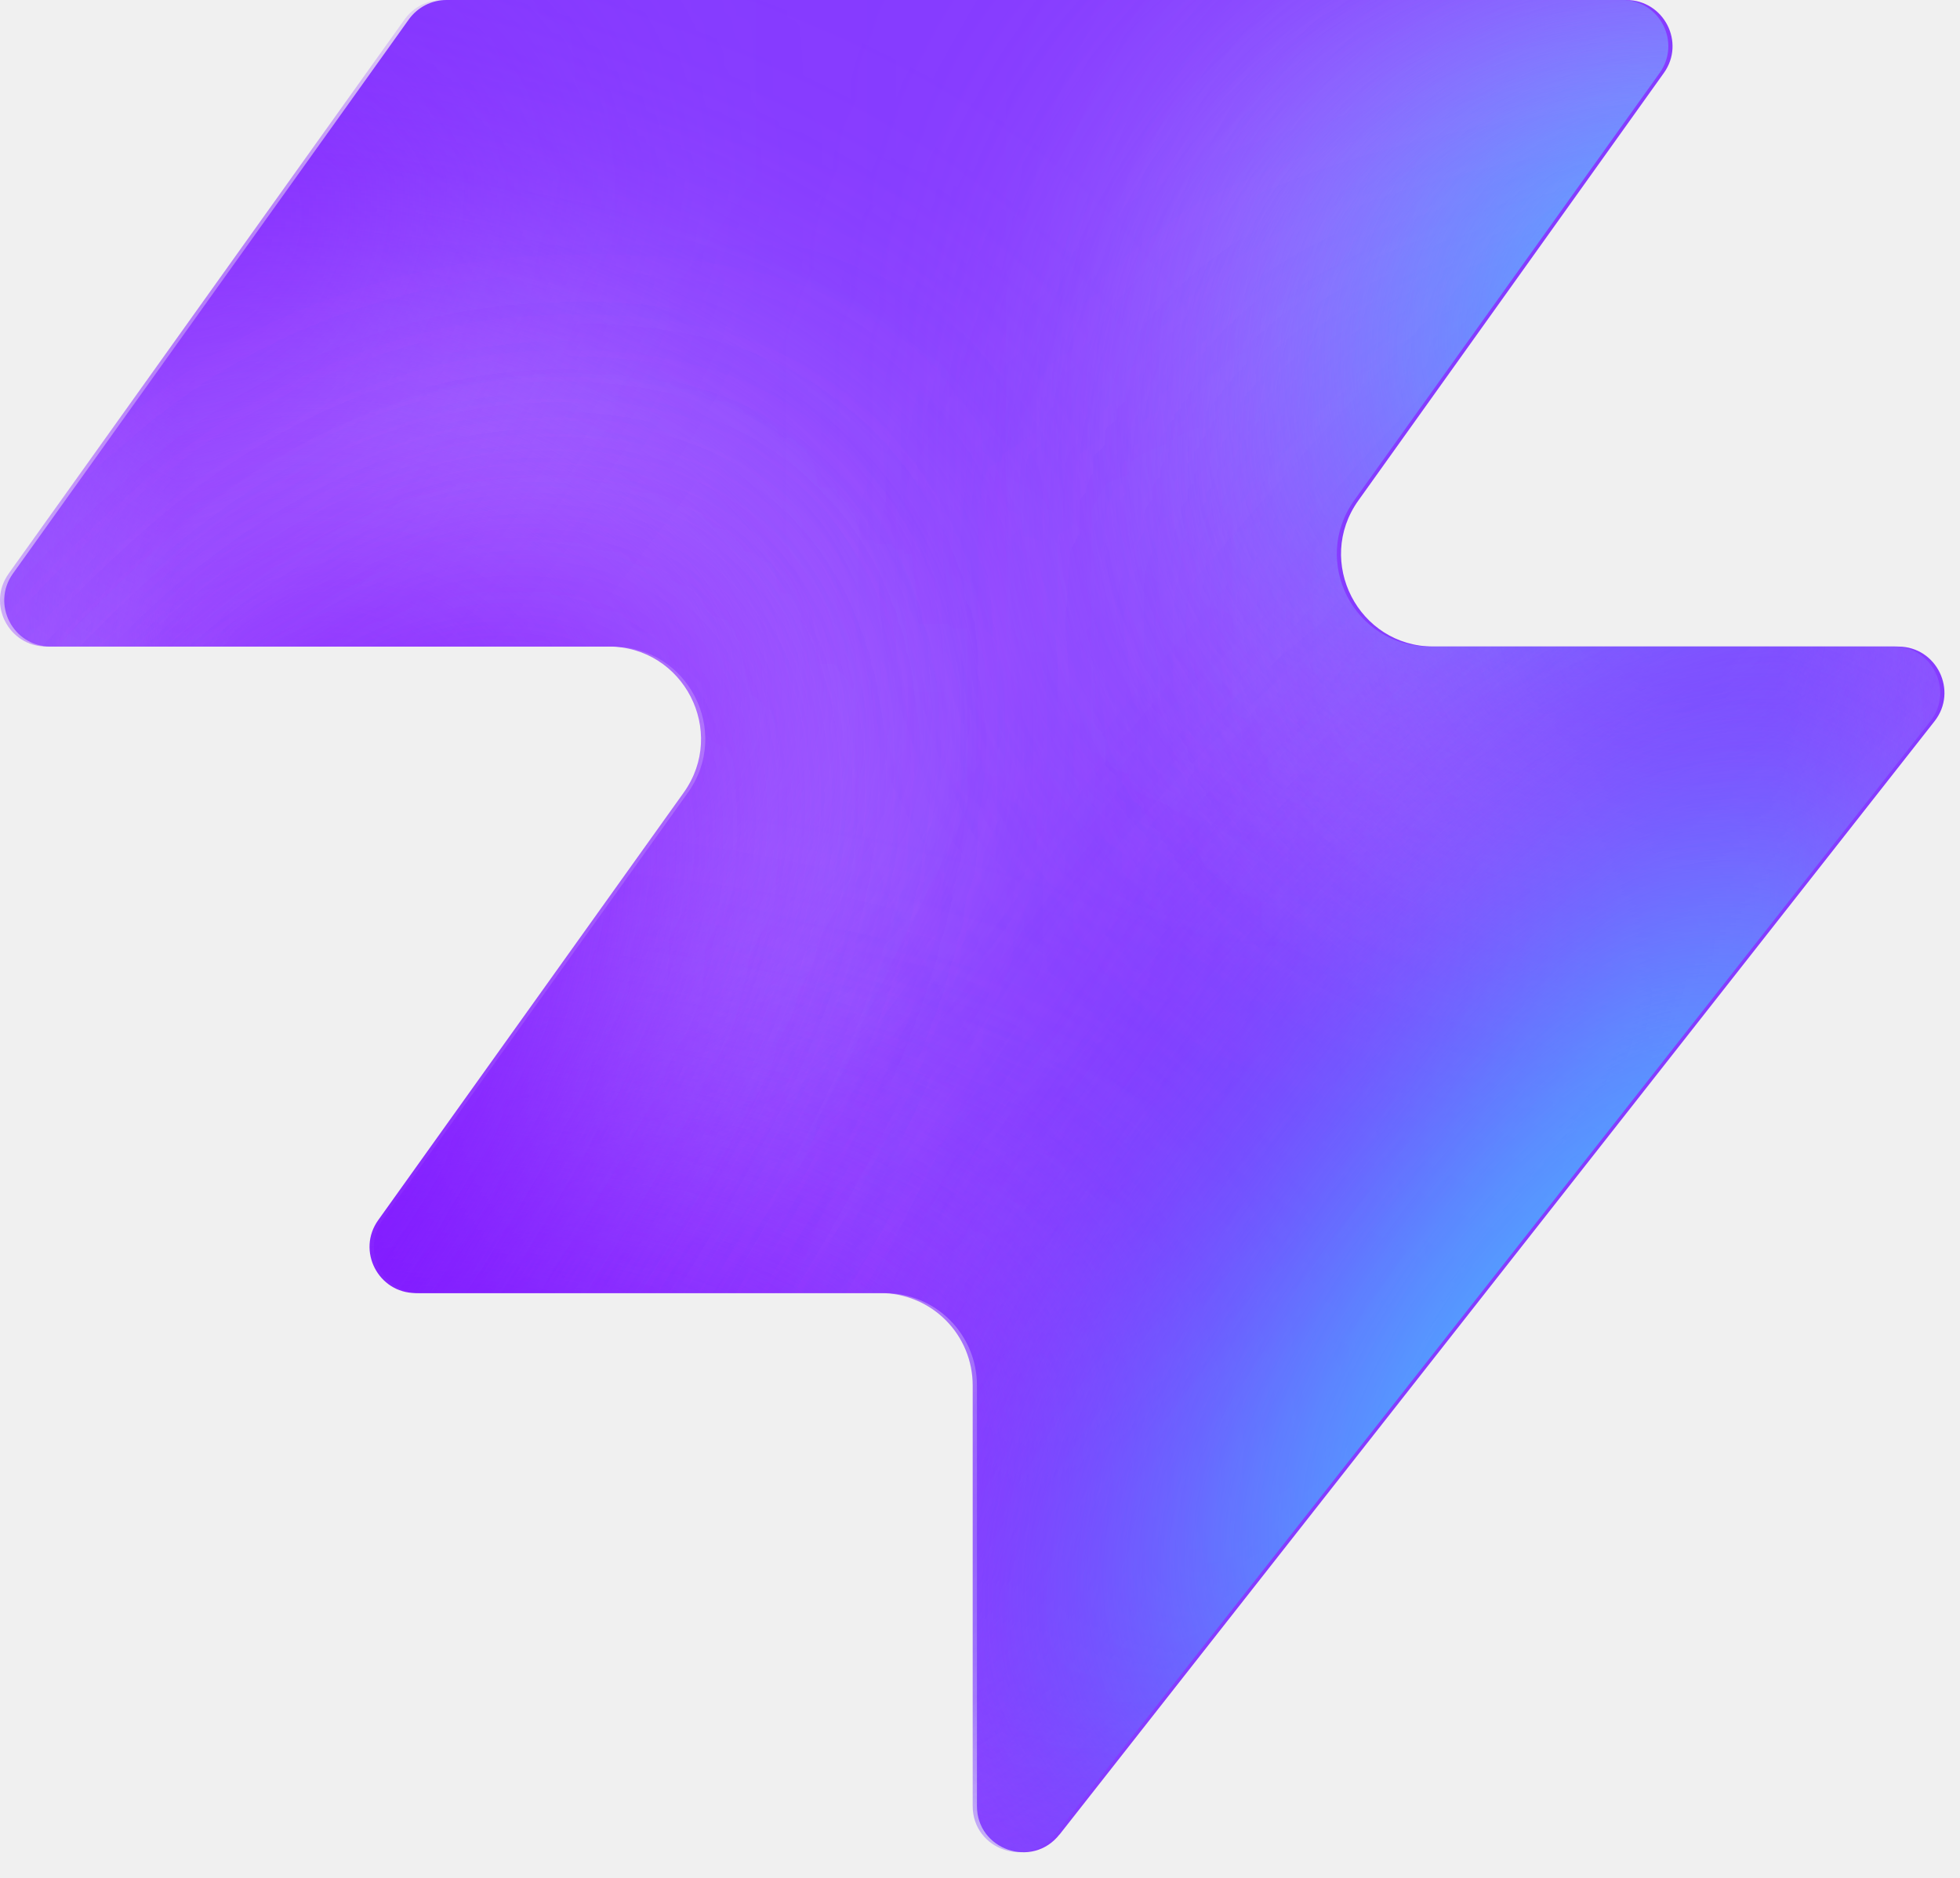
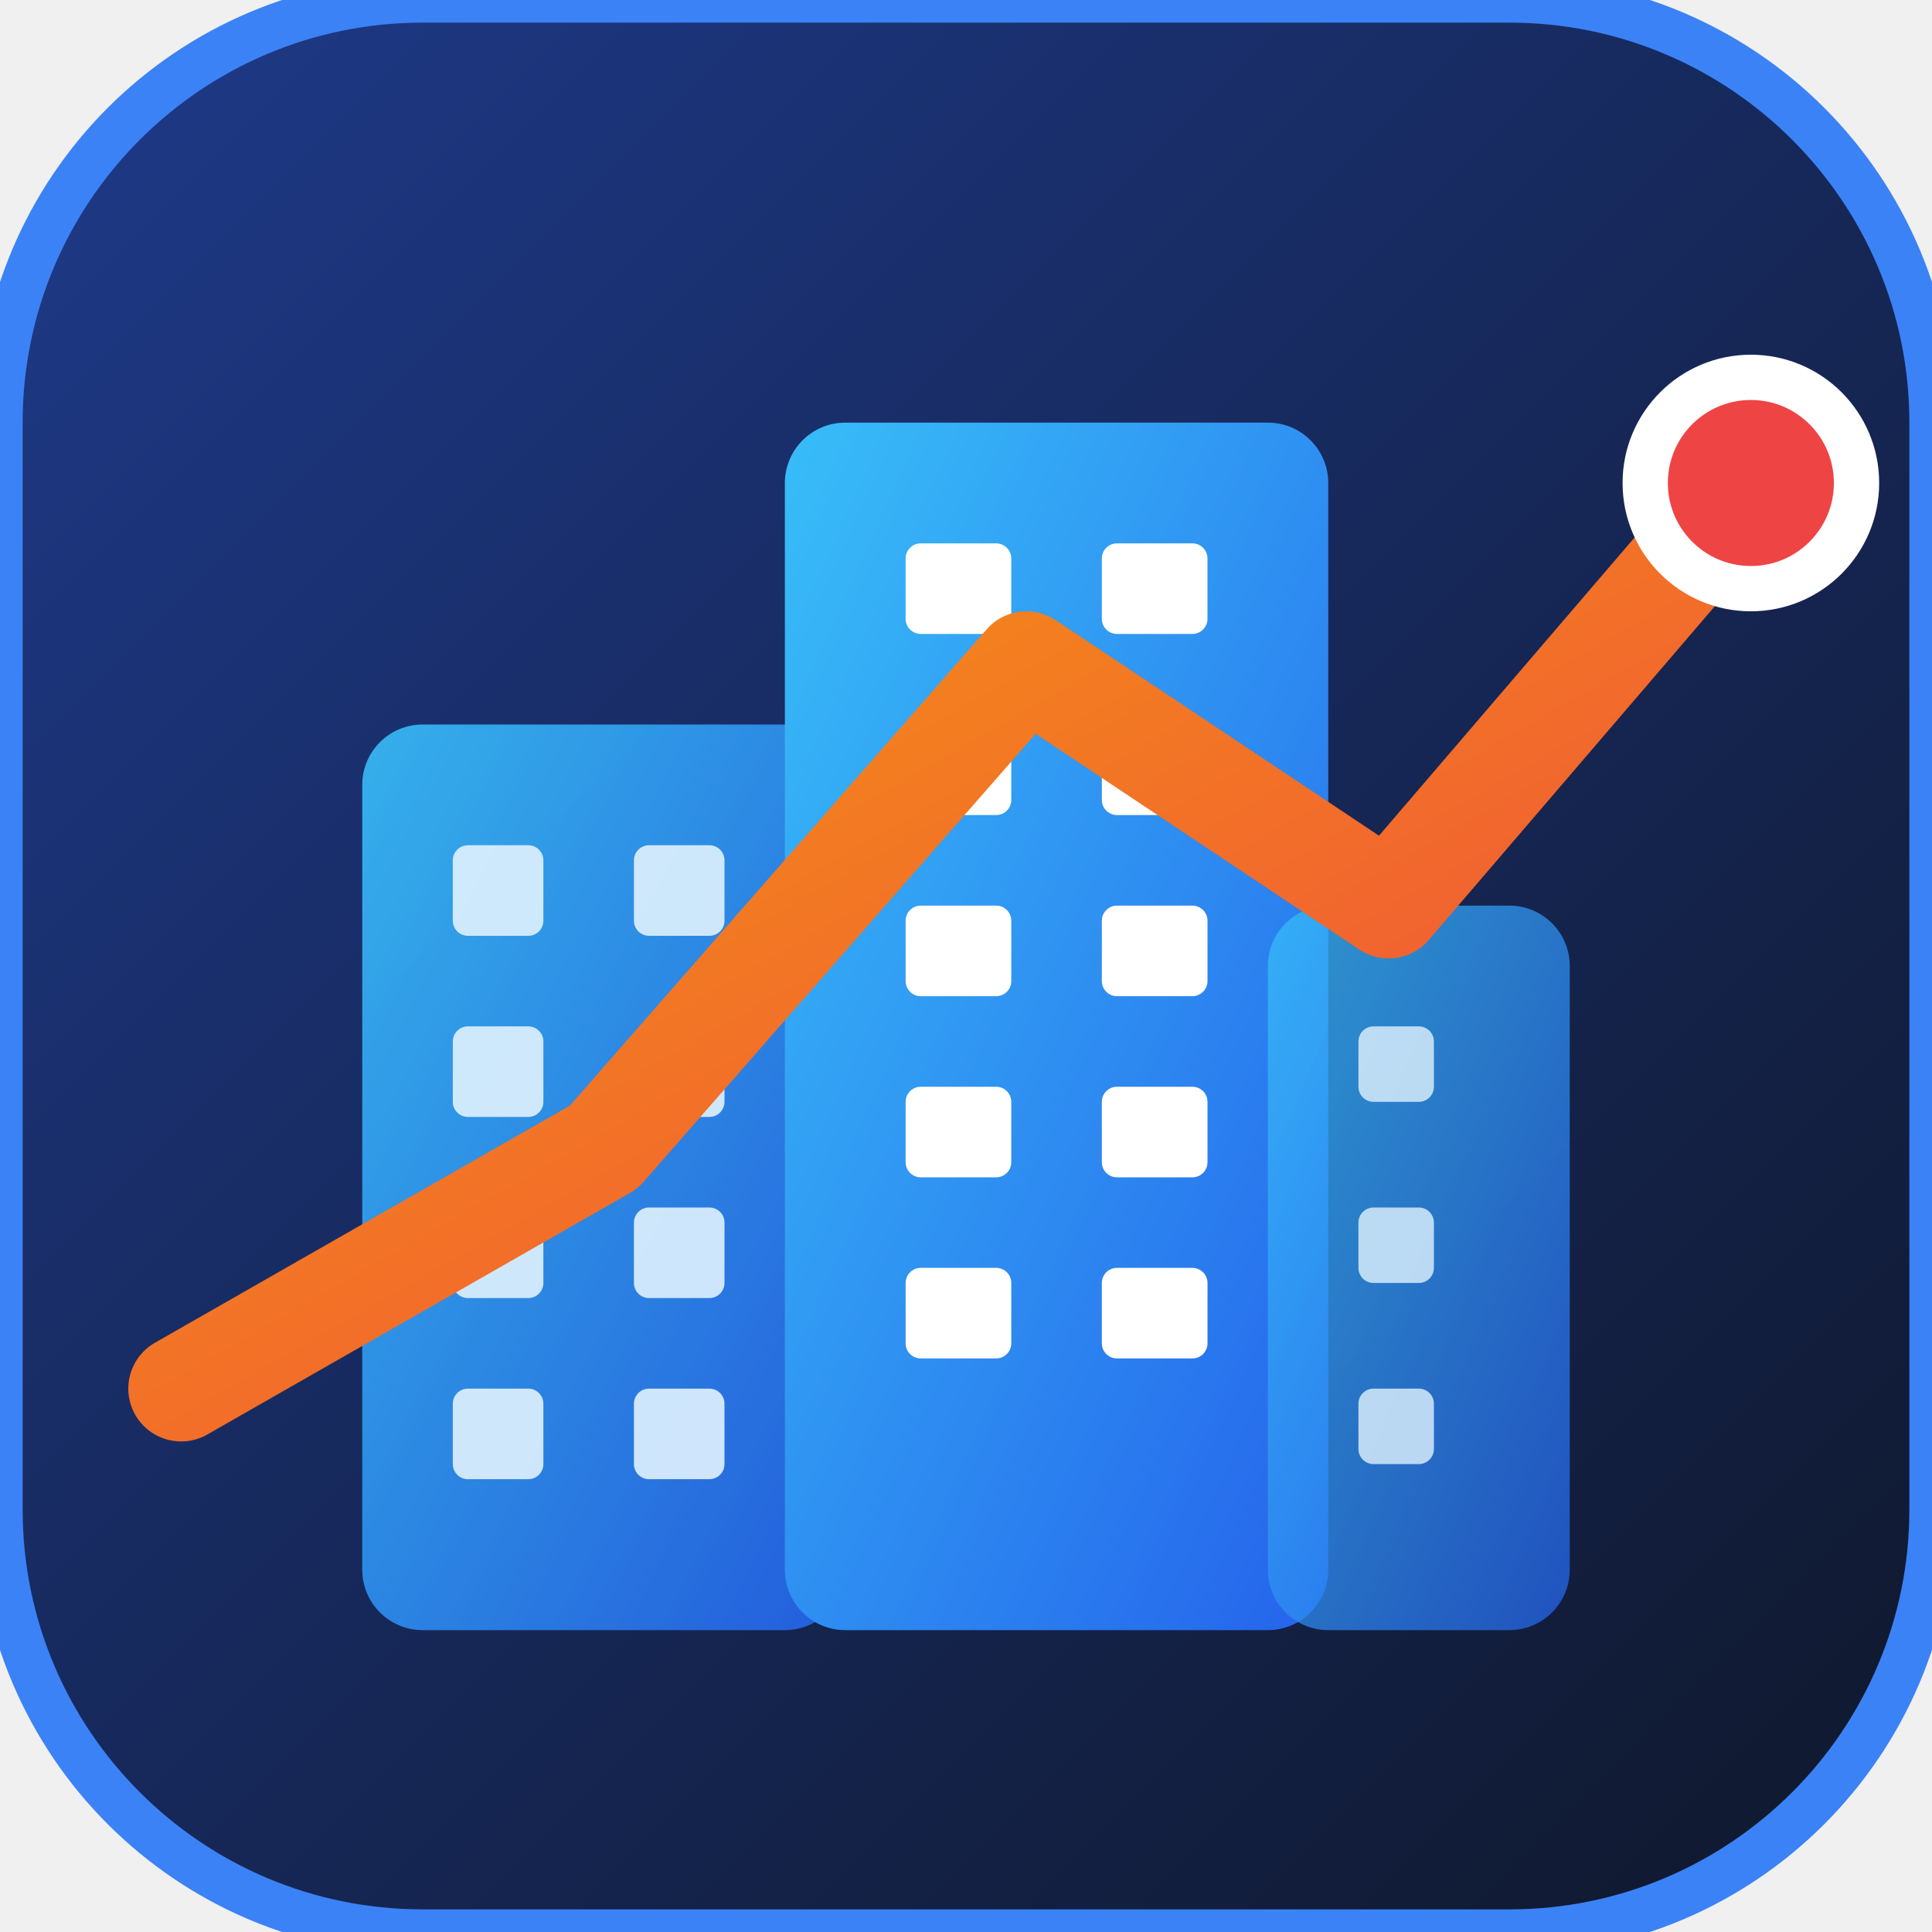
- <svg xmlns="http://www.w3.org/2000/svg" width="48" height="46" fill="none" viewBox="0 0 48 46">
-   <path fill="#863bff" d="M25.946 44.938c-.664.845-2.021.375-2.021-.698V33.937a2.26 2.26 0 0 0-2.262-2.262H10.287c-.92 0-1.456-1.04-.92-1.788l7.48-10.471c1.07-1.497 0-3.578-1.842-3.578H1.237c-.92 0-1.456-1.04-.92-1.788L10.013.474c.214-.297.556-.474.92-.474h28.894c.92 0 1.456 1.04.92 1.788l-7.48 10.471c-1.07 1.498 0 3.579 1.842 3.579h11.377c.943 0 1.473 1.088.89 1.83L25.947 44.94z" style="fill:#863bff;fill:color(display-p3 .525 .23 1);fill-opacity:1" />
-   <mask id="a" width="48" height="46" x="0" y="0" maskUnits="userSpaceOnUse" style="mask-type:alpha">
-     <path fill="#000" d="M25.842 44.938c-.664.844-2.021.375-2.021-.698V33.937a2.26 2.26 0 0 0-2.262-2.262H10.183c-.92 0-1.456-1.04-.92-1.788l7.48-10.471c1.07-1.498 0-3.579-1.842-3.579H1.133c-.92 0-1.456-1.04-.92-1.787L9.91.473c.214-.297.556-.474.92-.474h28.894c.92 0 1.456 1.04.92 1.788l-7.48 10.471c-1.07 1.498 0 3.578 1.842 3.578h11.377c.943 0 1.473 1.088.89 1.832L25.843 44.94z" style="fill:#000;fill-opacity:1" />
-   </mask>
-   <g mask="url(#a)">
-     <g filter="url(#b)">
-       <ellipse cx="5.508" cy="14.704" fill="#ede6ff" rx="5.508" ry="14.704" style="fill:#ede6ff;fill:color(display-p3 .927 .903 1);fill-opacity:1" transform="matrix(.00324 1 1 -.00324 -4.47 31.516)" />
-     </g>
-     <g filter="url(#c)">
-       <ellipse cx="10.399" cy="29.851" fill="#ede6ff" rx="10.399" ry="29.851" style="fill:#ede6ff;fill:color(display-p3 .927 .903 1);fill-opacity:1" transform="matrix(.00324 1 1 -.00324 -39.328 7.883)" />
-     </g>
-     <g filter="url(#d)">
-       <ellipse cx="5.508" cy="30.487" fill="#7e14ff" rx="5.508" ry="30.487" style="fill:#7e14ff;fill:color(display-p3 .492 .077 1);fill-opacity:1" transform="rotate(89.814 -25.913 -14.639)scale(1 -1)" />
-     </g>
-     <g filter="url(#e)">
-       <ellipse cx="5.508" cy="30.599" fill="#7e14ff" rx="5.508" ry="30.599" style="fill:#7e14ff;fill:color(display-p3 .492 .077 1);fill-opacity:1" transform="rotate(89.814 -32.644 -3.334)scale(1 -1)" />
-     </g>
-     <g filter="url(#f)">
-       <ellipse cx="5.508" cy="30.599" fill="#7e14ff" rx="5.508" ry="30.599" style="fill:#7e14ff;fill:color(display-p3 .492 .077 1);fill-opacity:1" transform="matrix(.00324 1 1 -.00324 -34.34 30.47)" />
-     </g>
-     <g filter="url(#g)">
-       <ellipse cx="14.072" cy="22.078" fill="#ede6ff" rx="14.072" ry="22.078" style="fill:#ede6ff;fill:color(display-p3 .927 .903 1);fill-opacity:1" transform="rotate(93.35 24.506 48.493)scale(-1 1)" />
-     </g>
-     <g filter="url(#h)">
-       <ellipse cx="3.47" cy="21.501" fill="#7e14ff" rx="3.47" ry="21.501" style="fill:#7e14ff;fill:color(display-p3 .492 .077 1);fill-opacity:1" transform="rotate(89.009 28.708 47.59)scale(-1 1)" />
-     </g>
-     <g filter="url(#i)">
-       <ellipse cx="3.47" cy="21.501" fill="#7e14ff" rx="3.47" ry="21.501" style="fill:#7e14ff;fill:color(display-p3 .492 .077 1);fill-opacity:1" transform="rotate(89.009 28.708 47.59)scale(-1 1)" />
-     </g>
-     <g filter="url(#j)">
-       <ellipse cx=".387" cy="8.972" fill="#7e14ff" rx="4.407" ry="29.108" style="fill:#7e14ff;fill:color(display-p3 .492 .077 1);fill-opacity:1" transform="rotate(39.51 .387 8.972)" />
-     </g>
-     <g filter="url(#k)">
-       <ellipse cx="47.523" cy="-6.092" fill="#7e14ff" rx="4.407" ry="29.108" style="fill:#7e14ff;fill:color(display-p3 .492 .077 1);fill-opacity:1" transform="rotate(37.892 47.523 -6.092)" />
-     </g>
-     <g filter="url(#l)">
-       <ellipse cx="41.412" cy="6.333" fill="#47bfff" rx="5.971" ry="9.665" style="fill:#47bfff;fill:color(display-p3 .28 .748 1);fill-opacity:1" transform="rotate(37.892 41.412 6.333)" />
-     </g>
-     <g filter="url(#m)">
-       <ellipse cx="-1.879" cy="38.332" fill="#7e14ff" rx="4.407" ry="29.108" style="fill:#7e14ff;fill:color(display-p3 .492 .077 1);fill-opacity:1" transform="rotate(37.892 -1.88 38.332)" />
-     </g>
-     <g filter="url(#n)">
-       <ellipse cx="-1.879" cy="38.332" fill="#7e14ff" rx="4.407" ry="29.108" style="fill:#7e14ff;fill:color(display-p3 .492 .077 1);fill-opacity:1" transform="rotate(37.892 -1.88 38.332)" />
-     </g>
-     <g filter="url(#o)">
-       <ellipse cx="35.651" cy="29.907" fill="#7e14ff" rx="4.407" ry="29.108" style="fill:#7e14ff;fill:color(display-p3 .492 .077 1);fill-opacity:1" transform="rotate(37.892 35.651 29.907)" />
-     </g>
-     <g filter="url(#p)">
-       <ellipse cx="38.418" cy="32.4" fill="#47bfff" rx="5.971" ry="15.297" style="fill:#47bfff;fill:color(display-p3 .28 .748 1);fill-opacity:1" transform="rotate(37.892 38.418 32.4)" />
-     </g>
-   </g>
+ <svg xmlns="http://www.w3.org/2000/svg" viewBox="0 0 64 64" fill="none">
  <defs>
-     <filter id="b" width="60.045" height="41.654" x="-19.77" y="16.149" color-interpolation-filters="sRGB" filterUnits="userSpaceOnUse">
-       <feFlood flood-opacity="0" result="BackgroundImageFix" />
-       <feBlend in="SourceGraphic" in2="BackgroundImageFix" result="shape" />
-       <feGaussianBlur result="effect1_foregroundBlur_2002_17158" stdDeviation="7.659" />
-     </filter>
-     <filter id="c" width="90.34" height="51.437" x="-54.613" y="-7.533" color-interpolation-filters="sRGB" filterUnits="userSpaceOnUse">
-       <feFlood flood-opacity="0" result="BackgroundImageFix" />
-       <feBlend in="SourceGraphic" in2="BackgroundImageFix" result="shape" />
-       <feGaussianBlur result="effect1_foregroundBlur_2002_17158" stdDeviation="7.659" />
-     </filter>
-     <filter id="d" width="79.355" height="29.4" x="-49.64" y="2.03" color-interpolation-filters="sRGB" filterUnits="userSpaceOnUse">
-       <feFlood flood-opacity="0" result="BackgroundImageFix" />
-       <feBlend in="SourceGraphic" in2="BackgroundImageFix" result="shape" />
-       <feGaussianBlur result="effect1_foregroundBlur_2002_17158" stdDeviation="4.596" />
-     </filter>
-     <filter id="e" width="79.579" height="29.4" x="-45.045" y="20.029" color-interpolation-filters="sRGB" filterUnits="userSpaceOnUse">
-       <feFlood flood-opacity="0" result="BackgroundImageFix" />
-       <feBlend in="SourceGraphic" in2="BackgroundImageFix" result="shape" />
-       <feGaussianBlur result="effect1_foregroundBlur_2002_17158" stdDeviation="4.596" />
-     </filter>
-     <filter id="f" width="79.579" height="29.4" x="-43.513" y="21.178" color-interpolation-filters="sRGB" filterUnits="userSpaceOnUse">
-       <feFlood flood-opacity="0" result="BackgroundImageFix" />
-       <feBlend in="SourceGraphic" in2="BackgroundImageFix" result="shape" />
-       <feGaussianBlur result="effect1_foregroundBlur_2002_17158" stdDeviation="4.596" />
-     </filter>
-     <filter id="g" width="74.749" height="58.852" x="15.756" y="-17.901" color-interpolation-filters="sRGB" filterUnits="userSpaceOnUse">
-       <feFlood flood-opacity="0" result="BackgroundImageFix" />
-       <feBlend in="SourceGraphic" in2="BackgroundImageFix" result="shape" />
-       <feGaussianBlur result="effect1_foregroundBlur_2002_17158" stdDeviation="7.659" />
-     </filter>
-     <filter id="h" width="61.377" height="25.362" x="23.548" y="2.284" color-interpolation-filters="sRGB" filterUnits="userSpaceOnUse">
-       <feFlood flood-opacity="0" result="BackgroundImageFix" />
-       <feBlend in="SourceGraphic" in2="BackgroundImageFix" result="shape" />
-       <feGaussianBlur result="effect1_foregroundBlur_2002_17158" stdDeviation="4.596" />
-     </filter>
-     <filter id="i" width="61.377" height="25.362" x="23.548" y="2.284" color-interpolation-filters="sRGB" filterUnits="userSpaceOnUse">
-       <feFlood flood-opacity="0" result="BackgroundImageFix" />
-       <feBlend in="SourceGraphic" in2="BackgroundImageFix" result="shape" />
-       <feGaussianBlur result="effect1_foregroundBlur_2002_17158" stdDeviation="4.596" />
-     </filter>
-     <filter id="j" width="56.045" height="63.649" x="-27.636" y="-22.853" color-interpolation-filters="sRGB" filterUnits="userSpaceOnUse">
-       <feFlood flood-opacity="0" result="BackgroundImageFix" />
-       <feBlend in="SourceGraphic" in2="BackgroundImageFix" result="shape" />
-       <feGaussianBlur result="effect1_foregroundBlur_2002_17158" stdDeviation="4.596" />
-     </filter>
-     <filter id="k" width="54.814" height="64.646" x="20.116" y="-38.415" color-interpolation-filters="sRGB" filterUnits="userSpaceOnUse">
-       <feFlood flood-opacity="0" result="BackgroundImageFix" />
-       <feBlend in="SourceGraphic" in2="BackgroundImageFix" result="shape" />
-       <feGaussianBlur result="effect1_foregroundBlur_2002_17158" stdDeviation="4.596" />
-     </filter>
-     <filter id="l" width="33.541" height="35.313" x="24.641" y="-11.323" color-interpolation-filters="sRGB" filterUnits="userSpaceOnUse">
-       <feFlood flood-opacity="0" result="BackgroundImageFix" />
-       <feBlend in="SourceGraphic" in2="BackgroundImageFix" result="shape" />
-       <feGaussianBlur result="effect1_foregroundBlur_2002_17158" stdDeviation="4.596" />
-     </filter>
-     <filter id="m" width="54.814" height="64.646" x="-29.286" y="6.009" color-interpolation-filters="sRGB" filterUnits="userSpaceOnUse">
-       <feFlood flood-opacity="0" result="BackgroundImageFix" />
-       <feBlend in="SourceGraphic" in2="BackgroundImageFix" result="shape" />
-       <feGaussianBlur result="effect1_foregroundBlur_2002_17158" stdDeviation="4.596" />
-     </filter>
-     <filter id="n" width="54.814" height="64.646" x="-29.286" y="6.009" color-interpolation-filters="sRGB" filterUnits="userSpaceOnUse">
-       <feFlood flood-opacity="0" result="BackgroundImageFix" />
-       <feBlend in="SourceGraphic" in2="BackgroundImageFix" result="shape" />
-       <feGaussianBlur result="effect1_foregroundBlur_2002_17158" stdDeviation="4.596" />
-     </filter>
-     <filter id="o" width="54.814" height="64.646" x="8.244" y="-2.416" color-interpolation-filters="sRGB" filterUnits="userSpaceOnUse">
-       <feFlood flood-opacity="0" result="BackgroundImageFix" />
-       <feBlend in="SourceGraphic" in2="BackgroundImageFix" result="shape" />
-       <feGaussianBlur result="effect1_foregroundBlur_2002_17158" stdDeviation="4.596" />
-     </filter>
-     <filter id="p" width="39.409" height="43.623" x="18.713" y="10.588" color-interpolation-filters="sRGB" filterUnits="userSpaceOnUse">
-       <feFlood flood-opacity="0" result="BackgroundImageFix" />
-       <feBlend in="SourceGraphic" in2="BackgroundImageFix" result="shape" />
-       <feGaussianBlur result="effect1_foregroundBlur_2002_17158" stdDeviation="4.596" />
-     </filter>
+     <linearGradient id="bgGrad" x1="0%" y1="0%" x2="100%" y2="100%">
+       <stop offset="0%" stop-color="#1e3a8a" />
+       <stop offset="100%" stop-color="#0f172a" />
+     </linearGradient>
+     <linearGradient id="bldGrad" x1="0%" y1="0%" x2="100%" y2="100%">
+       <stop offset="0%" stop-color="#38bdf8" />
+       <stop offset="100%" stop-color="#2563eb" />
+     </linearGradient>
+     <linearGradient id="accentGrad" x1="0%" y1="0%" x2="100%" y2="100%">
+       <stop offset="0%" stop-color="#f59e0b" />
+       <stop offset="100%" stop-color="#ef4444" />
+     </linearGradient>
  </defs>
+   <rect width="64" height="64" rx="14" fill="url(#bgGrad)" stroke="#3b82f6" stroke-width="1.5" />
+   <rect x="12" y="24" width="16" height="30" rx="2" fill="url(#bldGrad)" opacity="0.9" />
+   <rect x="15" y="28" width="3" height="3" rx="0.5" fill="#e0f2fe" opacity="0.9" />
+   <rect x="21" y="28" width="3" height="3" rx="0.5" fill="#e0f2fe" opacity="0.9" />
+   <rect x="15" y="34" width="3" height="3" rx="0.5" fill="#e0f2fe" opacity="0.9" />
+   <rect x="21" y="34" width="3" height="3" rx="0.5" fill="#e0f2fe" opacity="0.9" />
+   <rect x="15" y="40" width="3" height="3" rx="0.5" fill="#e0f2fe" opacity="0.9" />
+   <rect x="21" y="40" width="3" height="3" rx="0.5" fill="#e0f2fe" opacity="0.9" />
+   <rect x="15" y="46" width="3" height="3" rx="0.5" fill="#e0f2fe" opacity="0.9" />
+   <rect x="21" y="46" width="3" height="3" rx="0.5" fill="#e0f2fe" opacity="0.9" />
+   <rect x="26" y="14" width="18" height="40" rx="2" fill="url(#bldGrad)" />
+   <rect x="30" y="18" width="3.5" height="3" rx="0.5" fill="#ffffff" />
+   <rect x="36.5" y="18" width="3.5" height="3" rx="0.5" fill="#ffffff" />
+   <rect x="30" y="24" width="3.5" height="3" rx="0.5" fill="#ffffff" />
+   <rect x="36.5" y="24" width="3.5" height="3" rx="0.5" fill="#ffffff" />
+   <rect x="30" y="30" width="3.5" height="3" rx="0.5" fill="#ffffff" />
+   <rect x="36.5" y="30" width="3.5" height="3" rx="0.5" fill="#ffffff" />
+   <rect x="30" y="36" width="3.5" height="3" rx="0.5" fill="#ffffff" />
+   <rect x="36.5" y="36" width="3.5" height="3" rx="0.5" fill="#ffffff" />
+   <rect x="30" y="42" width="3.5" height="3" rx="0.5" fill="#ffffff" />
+   <rect x="36.5" y="42" width="3.5" height="3" rx="0.5" fill="#ffffff" />
+   <rect x="42" y="30" width="10" height="24" rx="2" fill="url(#bldGrad)" opacity="0.75" />
+   <rect x="45" y="34" width="2.5" height="2.5" rx="0.5" fill="#e0f2fe" opacity="0.8" />
+   <rect x="45" y="40" width="2.5" height="2.5" rx="0.5" fill="#e0f2fe" opacity="0.8" />
+   <rect x="45" y="46" width="2.5" height="2.5" rx="0.5" fill="#e0f2fe" opacity="0.8" />
+   <path d="M6 46 L20 38 L34 22 L46 30 L58 16" fill="none" stroke="url(#accentGrad)" stroke-width="3.5" stroke-linecap="round" stroke-linejoin="round" />
+   <circle cx="58" cy="16" r="3.5" fill="#ef4444" stroke="#ffffff" stroke-width="1.5" />
</svg>
